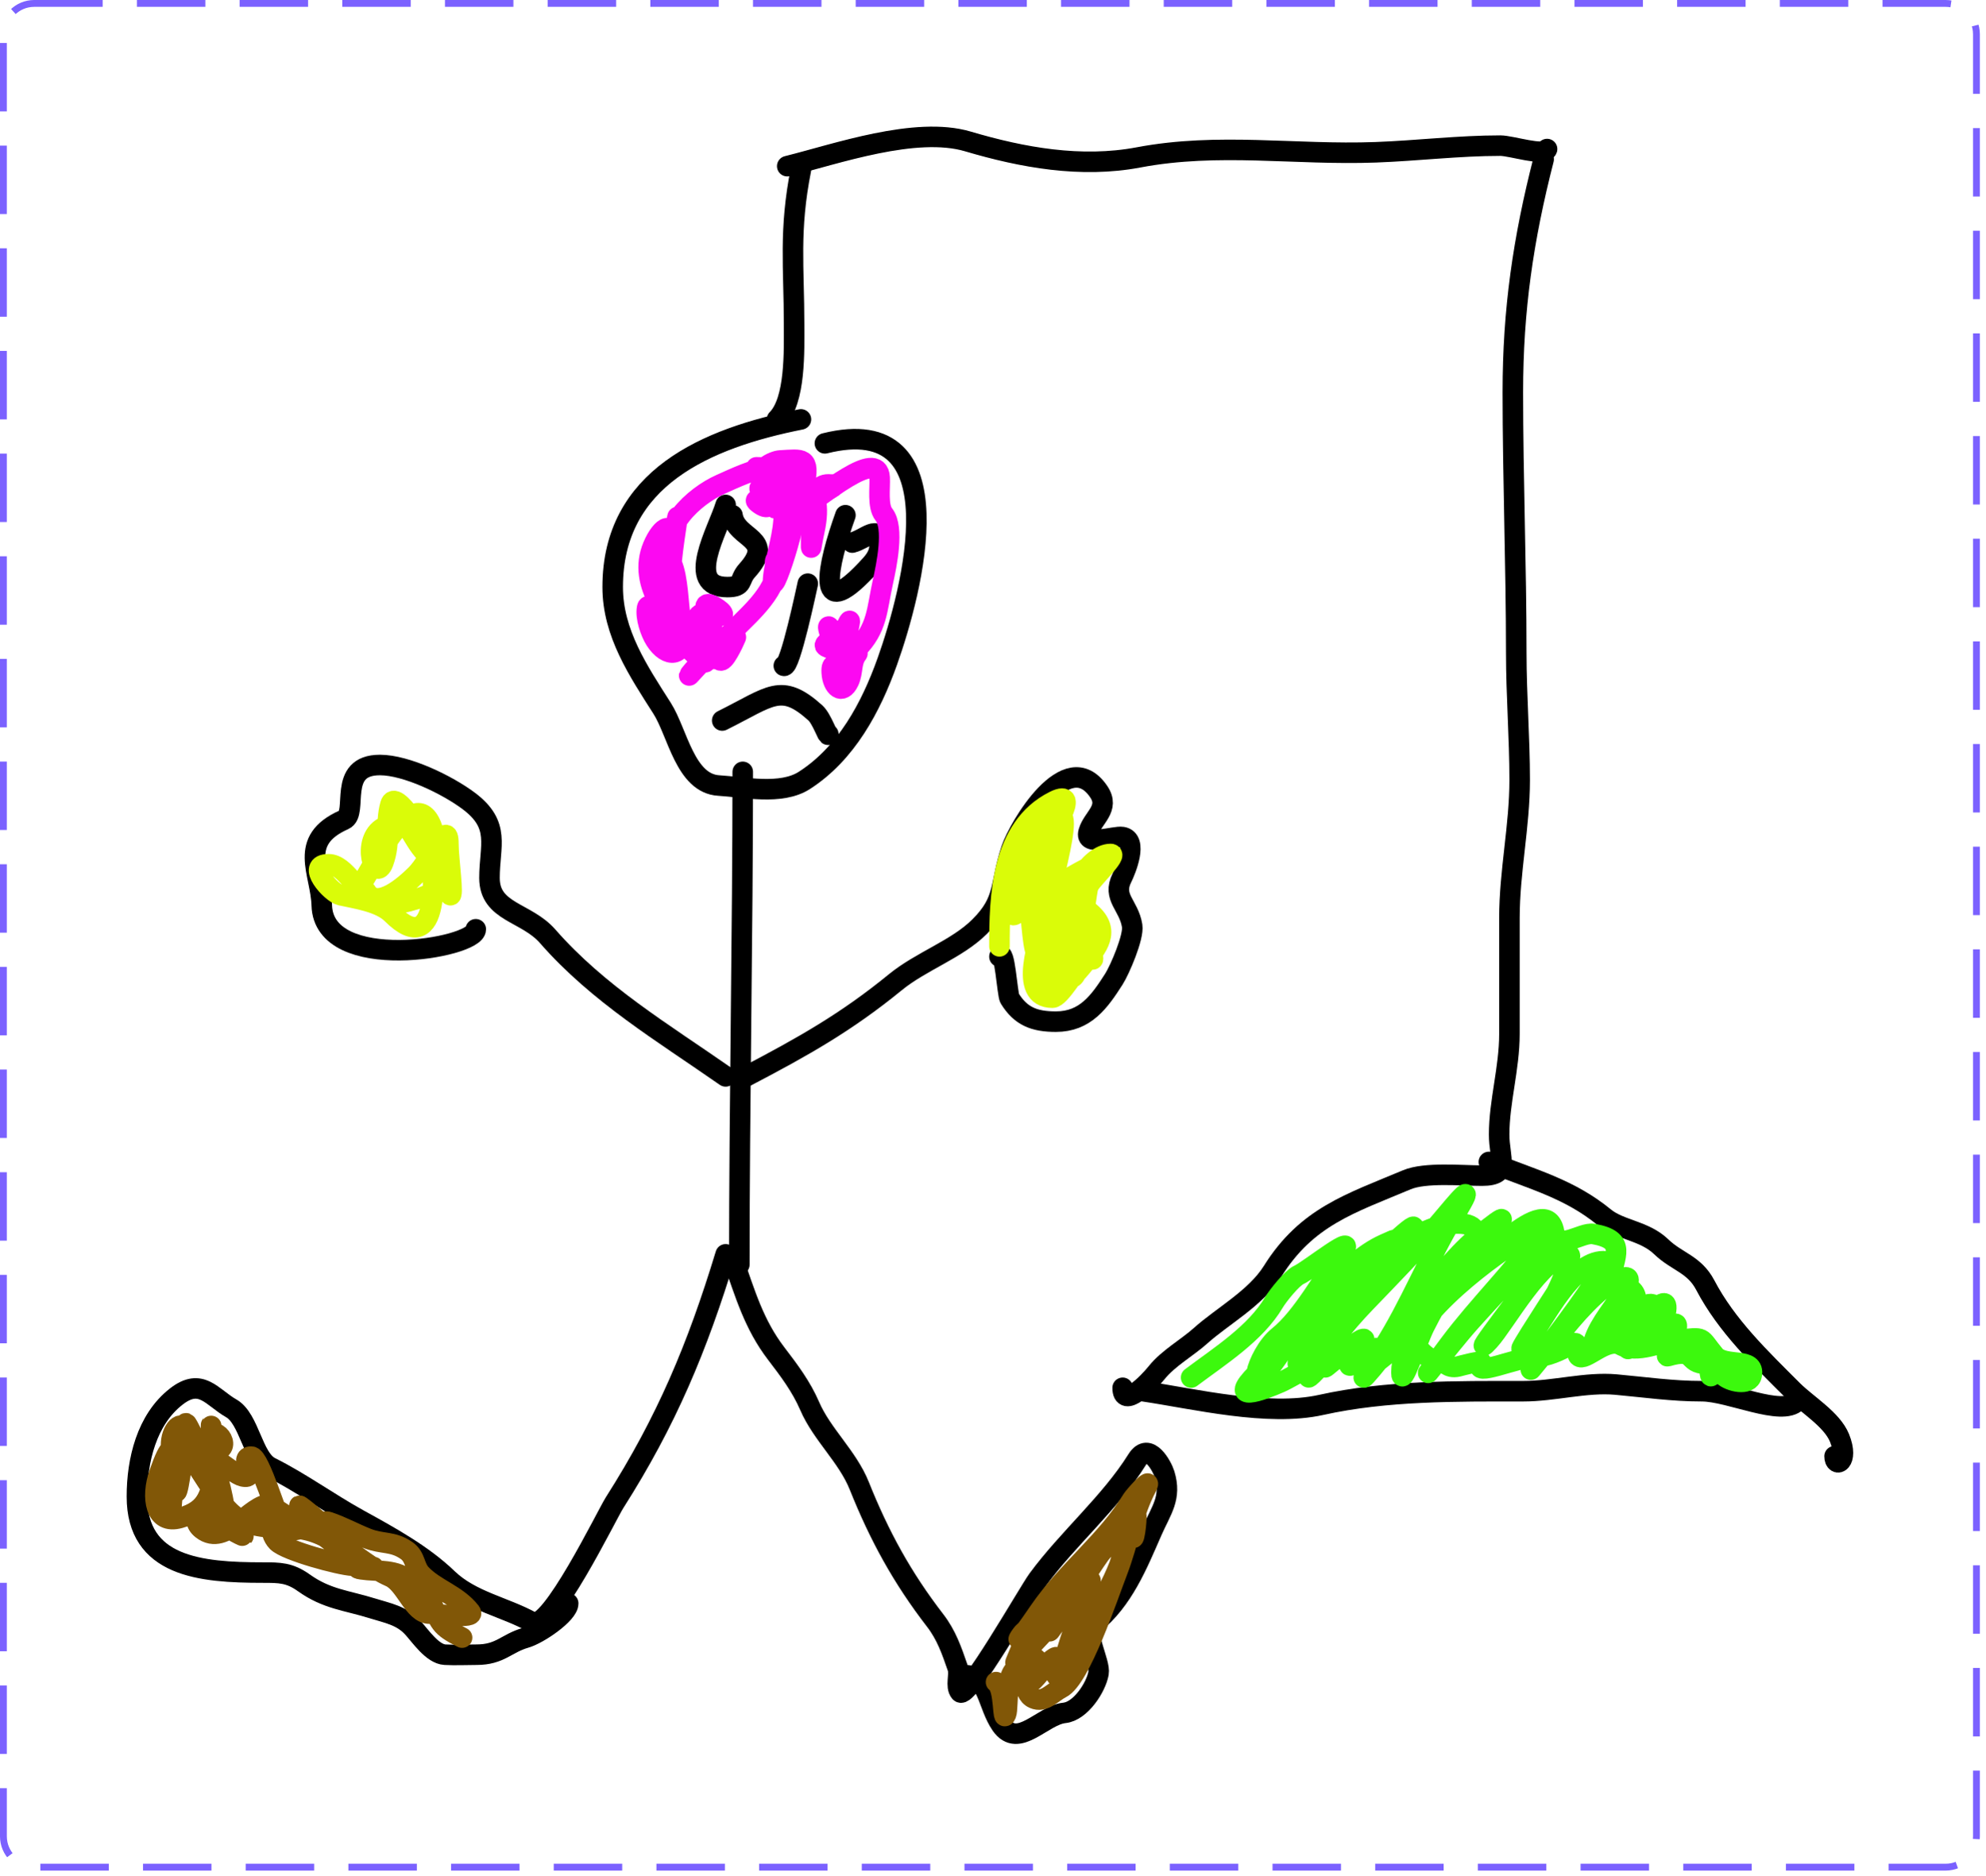
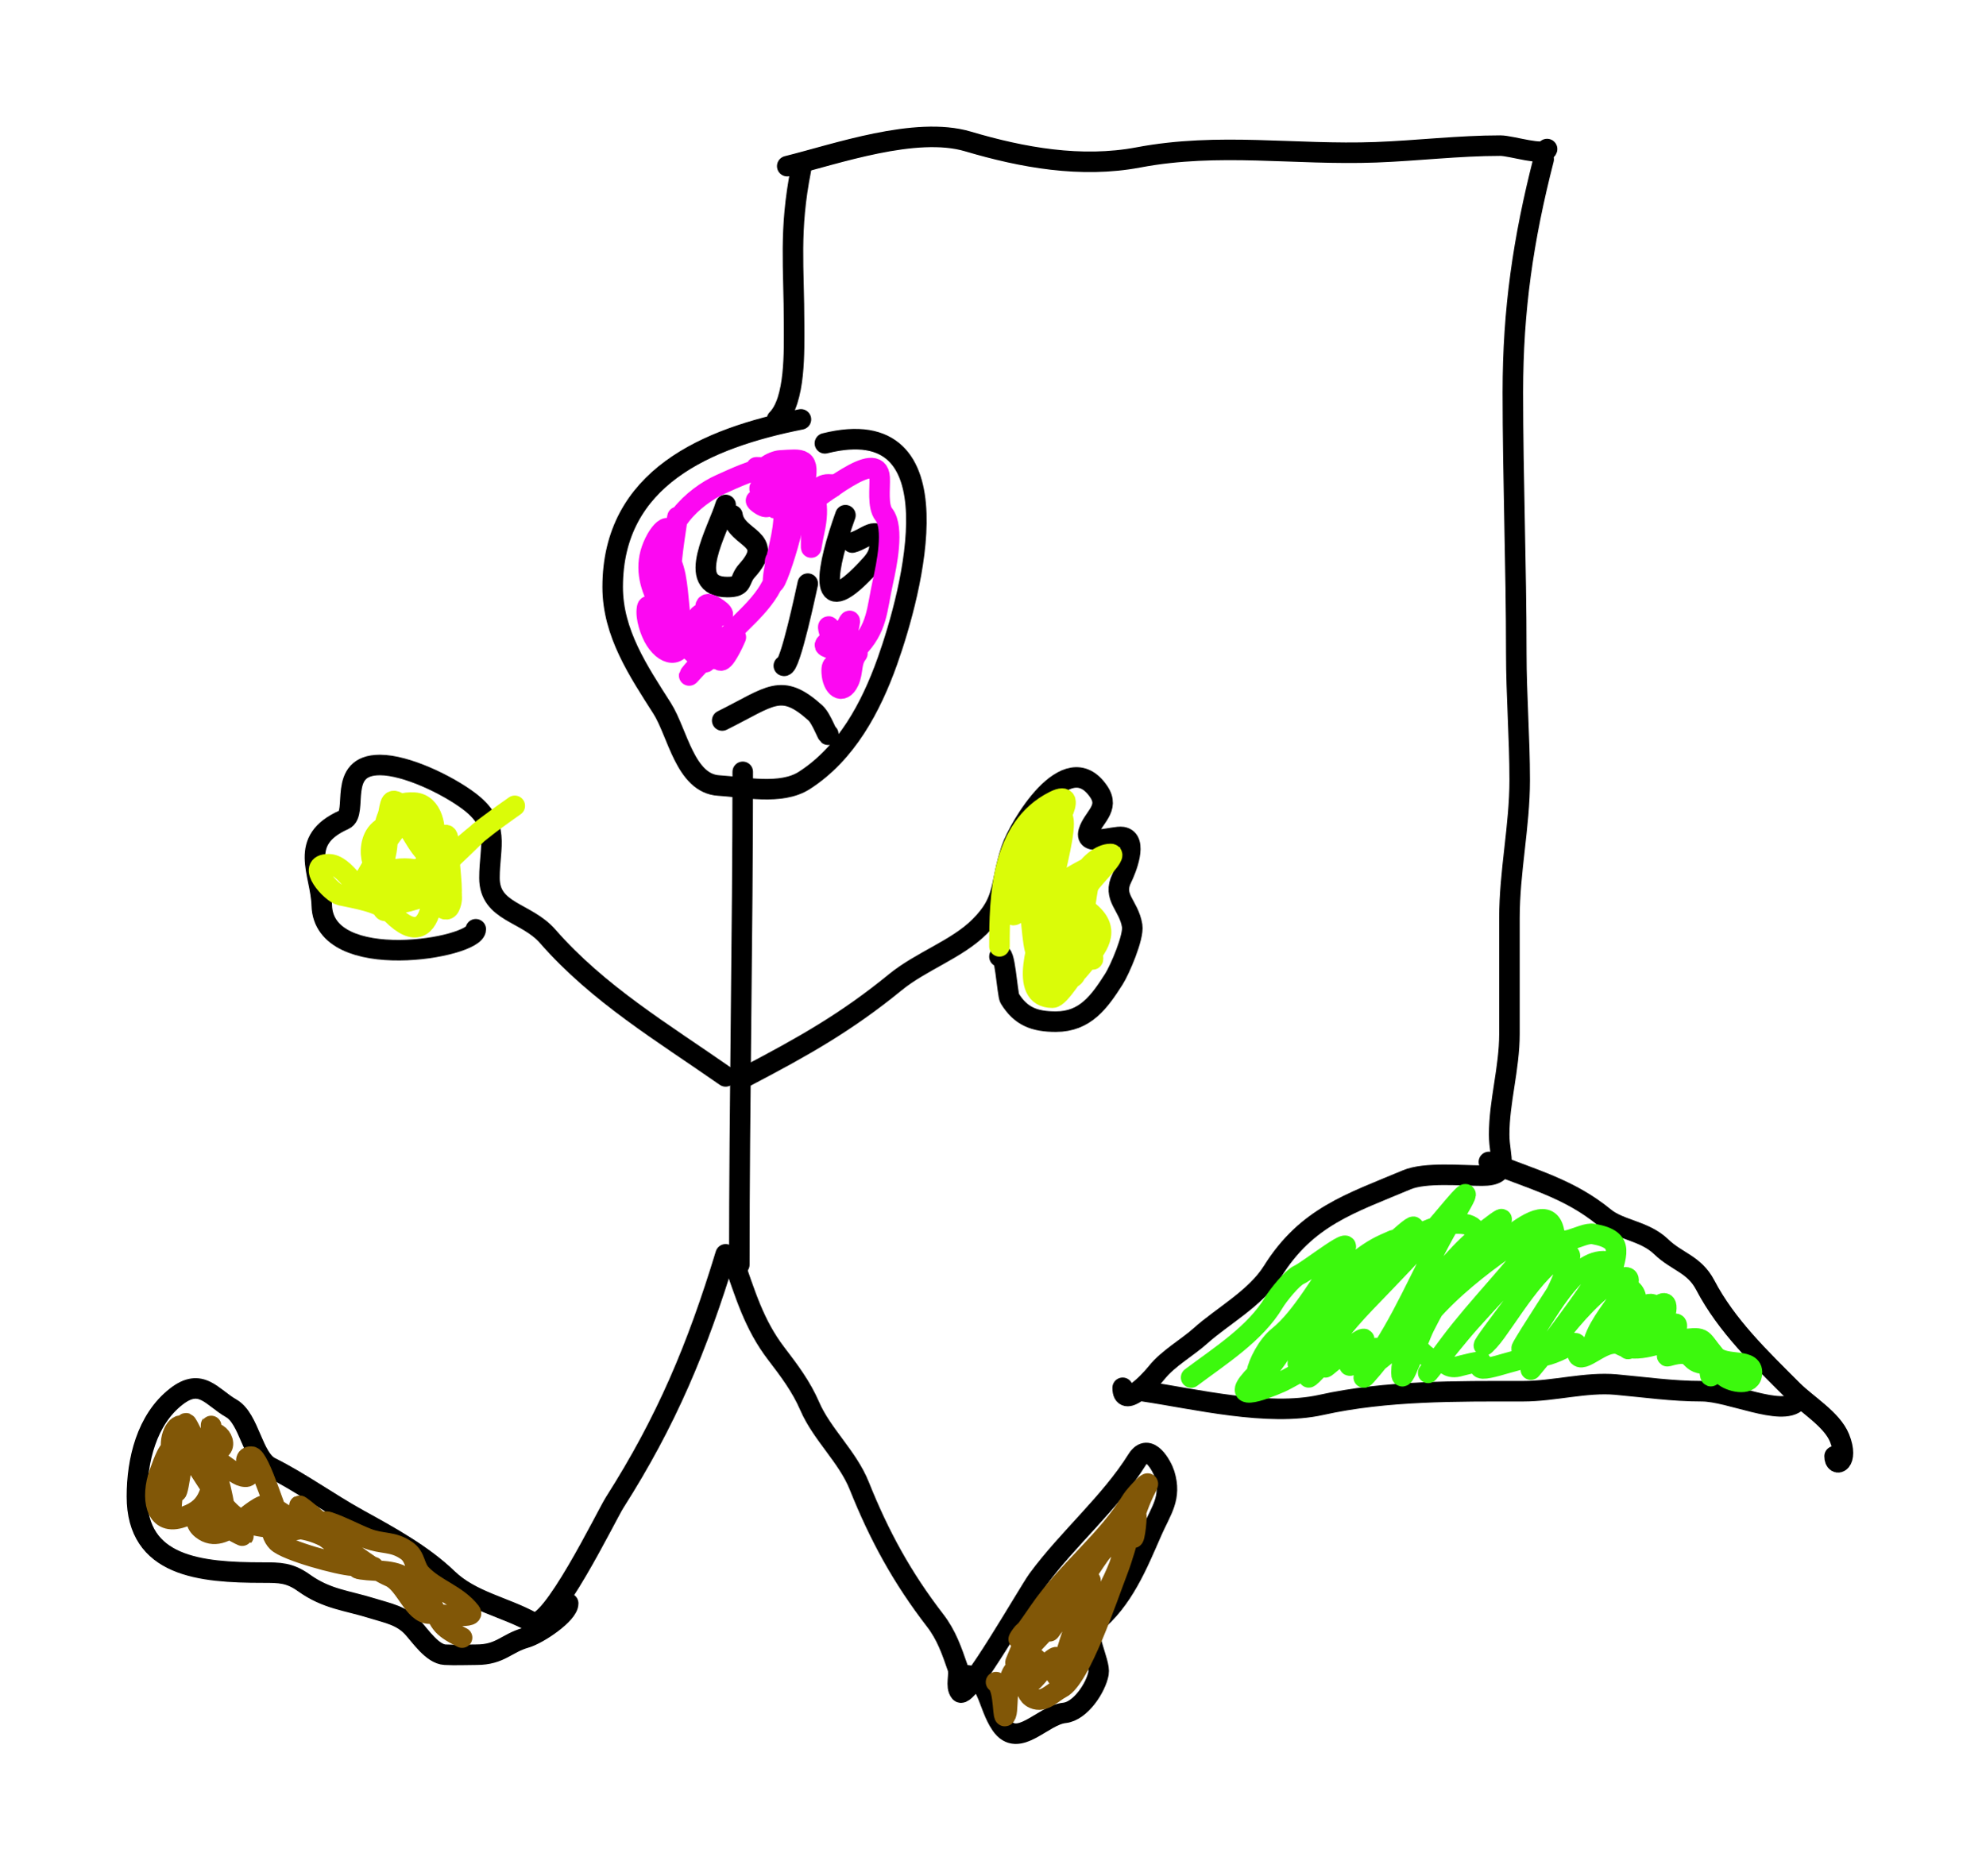
<svg xmlns="http://www.w3.org/2000/svg" width="290" height="274" viewBox="0 0 290 274" fill="none">
  <path d="M115 24.277C122.163 22.497 133.748 18.401 141.389 20.665C149.35 23.024 157.915 24.586 166.306 22.999C178.077 20.772 189.102 22.688 200.972 22.249C207.041 22.024 213.083 21.277 219.167 21.277C220.789 21.277 225.631 22.884 226 21.777" stroke="black" stroke-width="3" stroke-linecap="round" />
  <path d="M117 24.777C115.234 33.663 116 39.113 116 47.388C116 51.165 116.251 58.526 113.5 61.277" stroke="black" stroke-width="3" stroke-linecap="round" />
  <path d="M117 61.277C103.236 64.012 89.5 69.827 89.5 85.777C89.5 92.512 93.263 98.062 96.722 103.499C98.985 107.055 100.079 114.487 105 114.777C108.662 114.992 114.089 116.22 117.5 114.027C123.633 110.084 127.222 103.356 129.611 96.665C133.251 86.474 140.306 59.825 120.5 64.777" stroke="black" stroke-width="3" stroke-linecap="round" />
  <path d="M108.5 112.777C108.5 136.709 108 161.079 108 184.777" stroke="black" stroke-width="3" stroke-linecap="round" />
  <path d="M109 157.277C117.368 152.901 123.697 149.32 130.778 143.527C134.576 140.419 139.789 138.71 143.111 135.388C146.994 131.505 145.971 129.392 147.75 124.054C148.788 120.939 155.831 108.799 160.5 115.665C162.198 118.163 159.631 119.441 159.028 121.554C158.404 123.739 162.716 122.095 163.972 122.304C166.304 122.693 164.437 127.18 163.889 128.277C162.448 131.158 164.899 132.215 165.389 135.277C165.648 136.897 163.584 141.7 162.722 143.054C160.591 146.403 158.523 149.277 154.25 149.277C151.097 149.277 149.112 148.507 147.5 145.888C147.136 145.297 146.771 138.234 146 139.777" stroke="black" stroke-width="3" stroke-linecap="round" />
  <path d="M106 157.277C96.826 150.874 87.393 145.254 80 136.804C76.856 133.211 71.5 133.319 71.5 128.277C71.5 123.559 73.189 120.564 68.472 117.027C65.361 114.693 59.376 111.777 55.5 111.777C49.149 111.777 52.41 118.817 50.25 119.777C43.401 122.82 46.862 127.443 47 132.277C47.288 142.344 69.5 138.54 69.5 135.777" stroke="black" stroke-width="3" stroke-linecap="round" />
  <path d="M107 183.777C108.858 189.056 110.116 193.497 113.389 197.777C115.256 200.219 117.042 202.581 118.278 205.443C120.078 209.612 123.81 212.816 125.528 217.11C128.459 224.437 131.808 230.551 136.611 236.777C138.236 238.882 139.02 241.146 139.889 243.665C140.246 244.7 139.53 246.385 140.25 247.249C141.266 248.468 150.249 232.629 151.611 230.777C156.024 224.774 162.169 219.584 166.111 213.277C167.814 210.551 169.771 214.282 170.111 215.388C171.178 218.854 169.645 220.623 168.278 223.749C166.154 228.602 164.058 233.83 159.75 237.277C158.175 238.537 160.774 242.841 160.472 244.499C160.094 246.581 157.839 250.03 155.5 250.277C152.283 250.615 148.735 255.616 146.25 252.027C144.238 249.12 144.349 244.777 141 244.777" stroke="black" stroke-width="3" stroke-linecap="round" />
  <path d="M106 183.277C101.838 196.95 97.358 207.642 89.778 219.554C88.602 221.402 80.337 238.464 77.75 237.027C73.719 234.787 68.819 233.968 65.389 230.665C61.731 227.143 56.903 224.491 52.472 222.054C48.045 219.619 43.983 216.629 39.5 214.388C36.896 213.085 36.44 207.298 33.778 205.777C30.932 204.15 29.385 201.227 25.75 204.054C21.393 207.443 20 213.425 20 218.665C20 228.928 29.241 229.777 38.389 229.777C40.865 229.777 42.297 229.782 44.389 231.277C47.757 233.682 50.593 233.814 54.472 235.027C56.63 235.701 58.661 236.041 60.278 237.804C61.407 239.036 63.164 241.675 65 241.777C66.526 241.861 68.082 241.777 69.611 241.777C73.092 241.777 73.952 240.112 76.778 239.304C78.638 238.773 83 235.816 83 234.277" stroke="black" stroke-width="3" stroke-linecap="round" />
  <path d="M106 73.777C104.914 77.419 99.922 85.777 106.25 85.777C108.716 85.777 107.877 84.758 109.111 83.388C113.445 78.572 107.509 78.837 107 75.277" stroke="black" stroke-width="3" stroke-linecap="round" />
  <path d="M123.5 75.277C120.851 82.646 119.043 91.172 126.5 83.277C127.608 82.104 128.5 81.213 128.5 79.527C128.5 76.385 126.436 78.793 124.5 79.277" stroke="black" stroke-width="3" stroke-linecap="round" />
  <path d="M118 85.277C117.896 85.695 115.395 97.724 114.5 97.277" stroke="black" stroke-width="3" stroke-linecap="round" />
  <path d="M105.5 105.277C112.6 101.751 114.095 99.651 119.111 104.165C120.066 105.025 121 107.883 121 107.277" stroke="black" stroke-width="3" stroke-linecap="round" />
  <path d="M225.5 23.277C222.518 34.912 221 45.277 221 57.277C221 69.91 221.5 82.736 221.5 95.388C221.5 101.612 222 107.761 222 113.971C222 120.73 220.5 127.344 220.5 134.165C220.5 139.804 220.5 145.443 220.5 151.082C220.5 156.113 219 160.958 219 165.777C219 169.259 220.703 171.777 216.5 171.777C213.53 171.777 208.202 171.25 205.5 172.388C197.226 175.872 190.894 177.769 185.889 185.777C183.447 189.683 178.524 192.344 175.389 195.165C173.477 196.886 170.651 198.463 169 200.527C167.684 202.172 164 205.891 164 202.777" stroke="black" stroke-width="3" stroke-linecap="round" />
  <path d="M217.5 169.777C224.086 172.394 229.288 173.714 234.389 177.888C236.646 179.734 240.21 179.8 242.667 182.165C244.983 184.396 247.501 184.703 249.111 187.777C252.22 193.711 257.148 198.424 261.889 203.165C263.95 205.226 267.618 207.383 268.722 210.11C270.172 213.692 268 214.548 268 212.777" stroke="black" stroke-width="3" stroke-linecap="round" />
-   <path d="M167 203.277C174.596 204.409 185.204 207.009 193 205.277C202.527 203.159 212.78 203.277 222.528 203.277C226.976 203.277 231.727 201.911 236.056 202.304C240.303 202.691 244.317 203.277 248.611 203.277C252.666 203.277 260.259 207.018 262.5 204.777" stroke="black" stroke-width="3" stroke-linecap="round" />
+   <path d="M167 203.277C174.596 204.409 185.204 207.009 193 205.277C202.527 203.159 212.78 203.277 222.528 203.277C226.976 203.277 231.727 201.911 236.056 202.304C240.303 202.69 244.317 203.277 248.611 203.277C252.666 203.277 260.259 207.018 262.5 204.777" stroke="black" stroke-width="3" stroke-linecap="round" />
  <path d="M174 201.277C178.117 198.181 183.418 194.854 186.111 190.277C186.663 189.338 188.751 186.721 189.75 186.277C191.202 185.631 198.764 179.528 196 183.165C193.313 186.701 190.263 192.466 186.75 195.277C183.531 197.852 181.424 205.985 187 197.777C190.535 192.572 196.245 184.446 202.25 181.777C205.02 180.545 203.079 181.244 201.25 183.777C198.076 188.171 193.01 192.652 190.889 197.665C190.484 198.622 188.701 200.337 190.111 198.277C192.013 195.497 193.763 192.633 195.889 189.999C198.69 186.528 201.631 183.192 205 180.304C208.985 176.889 203.955 182.69 202.889 183.999C199.556 188.089 196.564 193.037 194.222 197.721C193.568 199.028 190.526 202.224 191.278 200.971C193.64 197.033 196.278 193.623 199.5 190.277C203.142 186.495 207.006 182.553 210.389 178.554C212.916 175.567 216.061 171.676 212.5 177.527C208.665 183.827 205.973 190.834 202.028 196.999C201.253 198.209 197.183 203.85 200.5 199.888C206.18 193.103 209.829 185.354 217 179.777C222.196 175.736 217.487 180.154 215.611 182.277C212.586 185.699 210.166 189.713 208.111 193.777C206.971 196.031 204.722 203.08 204.722 200.554C204.722 193.189 216.72 184.483 221.944 181.054C222.034 180.996 225.691 179.359 225.194 180.054C221.159 185.704 215.943 190.774 211.75 196.388C204.644 205.903 211.424 196.858 214.833 193.054C218.125 189.381 221.568 185.64 225.389 182.499C226.385 181.68 228.372 180.665 226.889 182.777C223.809 187.16 213.922 199.796 217.556 195.86C219.82 193.407 225.286 183.332 229.222 183.332C229.9 183.332 227.588 188.506 227.278 188.999C226.4 190.392 219.518 200.931 223.5 195.527C225.73 192.5 229.717 184.277 234.25 184.277C236.371 184.277 218.009 207.056 225.389 197.999C228.141 194.621 230.63 191.196 234 188.388C235.125 187.45 239.359 184.959 237.389 188.388C236.004 190.799 233.689 193.27 232.833 195.943C232.156 198.06 236.609 193.553 238.25 192.054C238.66 191.68 241.577 189.561 241.694 191.082C241.867 193.325 236.996 198.714 237.861 196.638C238.467 195.184 243.831 187.762 243.389 191.443C243.139 193.529 240.475 197.302 243.111 194.665C247.34 190.437 242.885 198.38 243.611 198.165C247.94 196.883 246.185 199.277 249.25 199.277C249.88 199.277 249.678 201.523 250.028 200.999C250.677 200.025 251.244 200.465 251.778 200.999C252.619 201.84 255.563 202.572 255.889 200.943C256.433 198.223 251.979 199.81 250.5 198.054C248.192 195.314 249.283 195.322 244.944 195.804C242.597 196.065 239.137 197.853 236.75 196.527C234.671 195.371 231.502 199.056 230.611 198.165C230.064 197.619 231.02 195.532 229.389 196.499C227.999 197.322 225.927 198.277 224.278 198.277C221.632 198.277 214.921 201.367 216.389 199.165C216.757 198.613 213.403 199.573 213 199.665C211.356 200.041 211.086 198.837 210 198.777C207.816 198.655 206.307 195.469 205.944 195.61C202.951 196.774 198.586 202.459 201 197.027C201.319 196.309 194.261 202.833 198.389 197.277C202.067 192.325 193.39 200.169 193.611 199.777C195.087 197.152 189.018 201.128 187.028 201.999C184.286 203.198 179.176 205.101 183.611 200.665C188.346 195.931 193.04 191.022 198.25 186.777C202.355 183.432 207.697 178.777 213 178.777C216.01 178.777 216.048 180.469 215.389 182.777C213.658 188.835 225.745 172.945 227.028 179.999C227.562 182.934 230.999 179.981 232.778 180.304C237.662 181.192 235.921 183.345 235.111 187.277C234.796 188.806 238.392 186.917 238.972 189.527C239.192 190.515 239.289 194.132 240 193.777" stroke="#3CF90D" stroke-width="3" stroke-linecap="round" />
  <path d="M148.5 242.777C151.933 239.118 162.229 228.17 158.5 231.527C155.975 233.799 149.992 243.428 155.778 234.888C159.928 228.761 156.302 233.883 154.111 236.165C152.531 237.812 157.972 227.917 157.25 230.082C155.424 235.559 159.104 229.241 160.667 227.11C162.022 225.262 163.681 225.068 164.5 223.277C165.696 220.66 165.638 219.304 165.5 222.888C165.348 226.831 166 223.362 166 221.554C166 219.299 164.007 227.418 163.5 228.721C162.484 231.335 160.949 234.245 159.222 236.443C158.194 237.752 159.561 234.258 159.5 233.832C159.008 230.39 153.856 246.488 155.722 243.554C158.339 239.443 155.596 241.406 154.5 244.693C154.207 245.573 154.271 243.55 154.389 243.165C155.04 241.05 153.335 242.699 152.778 243.388C147.952 249.348 152.847 241.903 151.5 243.888C148.05 248.972 151.444 244.815 151.444 242.582C151.444 241.706 150.619 244.157 150 244.777C149.042 245.735 148.932 244.798 149.25 243.971C149.322 243.783 150.072 240.978 149.889 240.999C149.575 241.034 148.053 243.559 148.389 242.777C153.105 231.772 144.704 245.822 151.806 235.443C155.897 229.463 161.726 225.168 165.389 219.11C165.692 218.608 168.4 215.583 167.5 217.277C165.458 221.12 164.821 225.442 163.25 229.527C161.794 233.313 157.825 245.253 155 246.665C153.722 247.304 152.537 248.848 151 248.165C149.187 247.359 149.977 244.02 149.222 243.804C146.755 243.099 147.366 249.488 146.972 250.471C146.363 251.994 146.865 246.686 145.5 245.777" stroke="#815707" stroke-width="3" stroke-linecap="round" />
  <path d="M28.5 213.777C33.511 221.49 34.164 223.277 42 223.277C45.033 223.277 46.985 224.186 49.5 225.665C52.251 227.284 54.139 229.116 57 230.388C59.242 231.384 60.398 235.777 62.75 235.777C63.637 235.777 69.593 236.646 68.722 235.527C66.736 232.973 63.591 232.213 61.5 229.999C60.492 228.931 60.719 227.475 59.389 226.554C57.335 225.132 55.883 225.675 53.611 224.777C51.708 224.024 49.975 223.046 48 222.388C46.461 221.875 42.713 224.817 41.278 222.971C40.605 222.106 37.928 212.832 36.722 212.832C34.662 212.832 37.813 216.247 35.444 215.721C33.897 215.377 29.605 211.141 31 213.777C32.113 215.879 33.502 222.879 32.389 220.777C30.935 218.03 30.439 214.315 30.5 211.221C30.578 207.255 33.985 211.049 31.889 211.888C29.002 213.043 28.432 209.869 27.278 208.054C26.775 207.264 27 211.589 27 212.527C27 213.633 25.205 217.426 25.75 217.971C26.066 218.287 27 210.845 27 210.027C27 206.885 25.112 208.645 25 210.777C24.827 214.068 24.737 223.951 25 220.665C25.273 217.257 26.421 206.267 23.278 215.249C22.033 218.804 22.656 222.839 26.278 221.804C30.551 220.583 30.701 218.408 31.75 213.582C32.362 210.767 29.355 222.721 31.222 222.721C33.201 222.721 31.077 212.243 31 210.777C30.608 203.326 30.964 214.358 31 216.777C31.043 219.7 31.218 220.499 32.778 222.665C33.578 223.777 37.12 225.149 34.75 224.027C33.02 223.207 31.661 221.978 30.5 220.527C29.826 219.684 27.488 221.862 29.5 223.443C32.964 226.165 36.537 219.687 39.5 219.777C40.29 219.8 42.446 223.526 42.667 223.054C42.747 222.882 39.126 219.649 41.111 220.999C44.923 223.591 51.62 226.163 44.5 220.527C40.562 217.409 53.327 229.304 48.778 225.582C46.754 223.926 44.336 222.255 41.778 221.582C39.162 220.894 39.209 223.985 40.5 225.277C41.815 226.591 49.568 228.68 51.5 228.777C59.177 229.16 50.123 228.892 52.806 229.304C55.082 229.655 58.105 229.219 59.722 231.027C60.242 231.608 62.769 233.631 62.944 234.027C64.294 237.064 64.148 237.601 67.5 239.277" stroke="#815707" stroke-width="3" stroke-linecap="round" />
-   <path d="M152 140.277C152.283 134.591 152.5 128.959 152.5 123.277C152.5 119.991 153.461 131.087 153.5 132.554C153.675 139.198 155.747 130.133 157.5 128.277C159.874 125.763 154.879 134.686 153.889 137.999C153.611 138.928 151.748 145.78 153.75 141.777C155.851 137.575 156 126.478 156 137.804C156 142.179 156.287 145.72 158.222 139.388C158.49 138.511 159 133.916 159 136.665C159 143.248 156.667 139.332 159.5 136.499C160.365 135.634 158.799 139.252 159.611 140.165C159.926 140.52 158.966 135.381 158.75 134.804C158.019 132.855 156.968 127.034 160.25 126.304C161.07 126.122 159.554 127.424 159.25 128.277C158.517 130.328 158.332 137.505 156.5 138.277C155.769 138.584 151.559 139.599 151.389 139.277C150.722 138.018 150.69 132.707 150.25 132.804C147.447 133.427 148 135.2 148 131.027C148 128.285 150.547 124.568 152 122.388C158.772 112.23 153.439 129.18 152.472 134.499C152.032 136.923 148.526 145.777 153.75 145.777C154.833 145.777 157.27 141.507 158.25 140.527C160.125 138.651 160.622 137.899 159.5 136.777C157.631 134.907 158.066 131.366 159.111 129.277C159.544 128.411 163.395 124.777 162.25 124.777C159.166 124.777 155.476 130.936 156.25 133.721C157.349 137.676 158.01 137.169 156.111 140.777C153.698 145.361 155.872 143.946 158.389 140.777C160.228 138.461 162.409 136.036 159.222 133.304C156.654 131.103 158.842 129.08 160 127.054C161.413 124.581 153.785 130.175 151.389 130.665C147.328 131.496 152.008 124.76 153 122.777C153.268 122.24 158.13 114.989 154 117.054C146.215 120.947 146 131.077 146 138.277" stroke="#DAFC08" stroke-width="3" stroke-linecap="round" />
+   <path d="M155 139.777C154.706 138.931 150.16 124.517 153.222 131.61C154.146 133.748 155.5 135.233 155.5 137.693C155.5 139.489 155.5 134.101 155.5 132.304C155.5 128.551 155.5 133.108 155.5 134.277" stroke="#DAFC08" stroke-width="3" stroke-linecap="round" />
+   <path d="M152 140.277C152.283 134.591 152.5 128.959 152.5 123.277C152.5 119.992 153.461 131.087 153.5 132.554C153.675 139.198 155.747 130.133 157.5 128.277C159.874 125.763 154.879 134.686 153.889 137.999C153.611 138.928 151.748 145.78 153.75 141.777C155.851 137.575 156 126.478 156 137.804C156 142.179 156.287 145.72 158.222 139.388C158.49 138.511 159 133.916 159 136.665C159 143.248 156.667 139.332 159.5 136.499C160.365 135.634 158.799 139.252 159.611 140.165C159.926 140.52 158.966 135.381 158.75 134.804C158.019 132.855 156.968 127.034 160.25 126.304C161.07 126.122 159.554 127.424 159.25 128.277C158.517 130.328 158.332 137.505 156.5 138.277C155.769 138.584 151.559 139.599 151.389 139.277C150.722 138.018 150.69 132.707 150.25 132.804C147.447 133.427 148 135.2 148 131.027C148 128.285 150.547 124.568 152 122.388C158.772 112.23 153.439 129.18 152.472 134.499C152.032 136.923 148.526 145.777 153.75 145.777C154.833 145.777 157.27 141.507 158.25 140.527C160.125 138.651 160.622 137.899 159.5 136.777C157.631 134.907 158.066 131.366 159.111 129.277C159.544 128.411 163.395 124.777 162.25 124.777C159.166 124.777 155.476 130.936 156.25 133.721C157.349 137.676 158.01 137.169 156.111 140.777C153.698 145.361 155.872 143.946 158.389 140.777C160.228 138.461 162.409 136.036 159.222 133.304C156.654 131.103 158.842 129.08 160 127.054C161.413 124.581 153.785 130.175 151.389 130.665C147.328 131.496 152.008 124.76 153 122.777C153.268 122.24 158.13 114.989 154 117.054C146.215 120.947 146 131.077 146 138.277" stroke="#DAFC08" stroke-width="3" stroke-linecap="round" />
+   <path d="M56.5 128.777C56.331 124.253 54.351 116.953 60.5 117.277C63.2 117.419 63.899 121.173 63.25 123.249C62.586 125.373 63 128.043 63 130.277C63 131.009 65.007 133.956 65.694 132.443C68.473 126.33 50.399 123.718 56 132.943C56.991 134.576 69.23 122.253 69.944 121.61C71.028 120.634 78.289 115.576 73.694 118.804C70.407 121.114 67.53 123.626 64.5 126.277" stroke="#DAFC08" stroke-width="3" stroke-linecap="round" />
  <path d="M53 128.777C54.137 127.366 60.722 113.214 63.25 121.304C63.761 122.941 64.381 129.942 62.5 130.749C60.555 131.582 56.709 132.77 54.5 131.665C52.279 130.555 50.446 126.277 48 126.277C44.553 126.277 48.397 130.504 49.75 130.804C51.977 131.299 55.499 131.775 57.25 133.527C64.157 140.434 63.921 127.149 62.389 123.165C62.2 122.675 57.757 115.001 57.028 117.554C56.192 120.48 57.159 122.811 56 125.999C54.8 129.298 52.624 122.763 56 120.888C59.878 118.733 59.655 122.154 62.278 124.777C63.885 126.384 64.364 129.668 65.75 130.777C66.362 131.266 65.5 125.533 65.5 123.277C65.5 119.332 62.924 125.631 60.778 127.777C59.05 129.505 55.101 132.945 53.5 130.277" stroke="#DAFC08" stroke-width="3" stroke-linecap="round" />
  <path d="M106 93.277C108.637 90.427 112.595 87.473 113.472 83.527C113.708 82.466 112.7 82.299 113.611 81.388C114.702 80.297 114.44 77.986 115.25 76.527C117.732 72.059 112.1 90.27 113.028 83.777C113.458 80.768 114.5 78.079 114.5 75.027C114.5 71.789 112.92 74.078 113.889 71.388C114.27 70.33 113.64 73.065 115.25 71.777C116.206 71.011 115.5 77.671 115.5 72.777" stroke="#FC08F2" stroke-width="3" stroke-linecap="round" />
-   <path d="M116.5 74.777C120.134 72.416 128.26 65.45 128.5 69.777C128.582 71.251 128.154 73.969 129.111 75.165C130.663 77.105 129.511 82.603 128.972 85.027C128.072 89.077 128.205 91.793 125.111 94.888C120.854 99.145 126.761 84.44 122.5 94.027C121.906 95.364 119.916 89.225 121.75 92.527C122.584 94.028 122.993 91.991 123.389 92.388C123.971 92.969 122.787 94.654 123.028 95.499C124.77 101.597 121.301 94.69 121.5 98.277C121.617 100.376 123.021 101.635 124 99.554C124.658 98.156 124.264 96.758 125.222 95.527C125.472 95.205 124.326 95.743 124 95.499C122.506 94.378 123.588 92.211 121.722 93.277C119.053 94.802 121.541 94.359 122 95.277" stroke="#FC08F2" stroke-width="3" stroke-linecap="round" />
+   <path d="M116.5 74.776C120.134 72.416 128.26 65.45 128.5 69.776C128.582 71.251 128.154 73.969 129.111 75.165C130.663 77.105 129.511 82.603 128.972 85.026C128.072 89.077 128.205 91.793 125.111 94.888C120.854 99.145 126.761 84.44 122.5 94.026C121.906 95.364 119.916 89.225 121.75 92.526C122.584 94.028 122.993 91.991 123.389 92.388C123.971 92.969 122.787 94.654 123.028 95.499C124.77 101.597 121.301 94.69 121.5 98.276C121.617 100.376 123.021 101.635 124 99.554C124.658 98.156 124.264 96.758 125.222 95.526C125.472 95.205 124.326 95.743 124 95.499C122.506 94.378 123.588 92.211 121.722 93.276C119.053 94.802 121.541 94.359 122 95.276" stroke="#FC08F2" stroke-width="3" stroke-linecap="round" />
  <path d="M104.5 96.277C102.216 94.865 96.359 92.583 95.111 89.777C95.067 89.676 94.698 87.979 94.528 88.832C94.259 90.178 95.022 92.398 95.722 93.499C97.424 96.173 99.853 96.064 100 92.388C100.056 90.992 100.366 93.512 100.778 93.277C102.301 92.406 99.217 92.374 98.778 92.249C97.593 91.91 99.761 92.008 99.695 91.971C98.104 91.088 97.111 89.576 96.25 88.027C94.791 85.4 94.198 82.605 95.389 79.777C96.647 76.789 98.735 75.655 97.611 80.277C97.03 82.665 98 91.09 98 84.499C98 80.893 98.248 78.787 98.972 75.527C99.15 74.728 97.915 81.791 98 84.165C98.082 86.458 97.523 92.789 99.75 94.027C103.796 96.275 101.434 90.565 102.111 89.888C102.905 89.093 104.549 90.422 105.5 89.888C106.042 89.583 103.991 88.277 103.5 88.277C102.332 88.277 103.91 90.31 103.972 90.804C104.204 92.658 103.41 94.307 103.028 96.027C102.603 97.937 103.691 95.781 104.694 94.554C105.092 94.069 101.544 97.465 100.806 98.499C100.109 99.474 102.386 96.655 103.389 95.999C104.967 94.967 104.774 97.225 105.722 96.277C106.531 95.468 107.9 92.253 107.389 93.277C106.77 94.514 105.543 96.191 104 96.277C97.934 96.614 100.056 86.815 98.111 82.277C95.976 77.295 101.444 72.468 105.25 70.777C107.156 69.929 110.339 68.39 112.5 68.277C116.959 68.042 114.328 69.492 114 72.277C113.751 74.391 109.11 69.097 111.778 72.527C112.771 73.804 112.338 74.734 110.75 73.499C109.423 72.466 112.751 73.418 112.972 73.971C113.523 75.347 112.484 70.884 111.5 69.777C110.484 68.634 112.876 67.336 114 67.277C117.167 67.11 118.431 66.654 117.472 70.971C117.233 72.049 114.721 75.833 117.389 73.165C118.134 72.42 123.994 70.777 121 70.777C118.252 70.777 118.5 75.773 118.5 77.527C118.5 81.403 118.374 80.218 118.972 77.527C120.562 70.374 116.469 68.277 110.5 68.277" stroke="#FC08F2" stroke-width="3" stroke-linecap="round" />
-   <rect x="0.5" y="0.5" width="288.221" height="272.317" rx="4.5" stroke="#7B61FF" stroke-dasharray="10 5" />
</svg>
